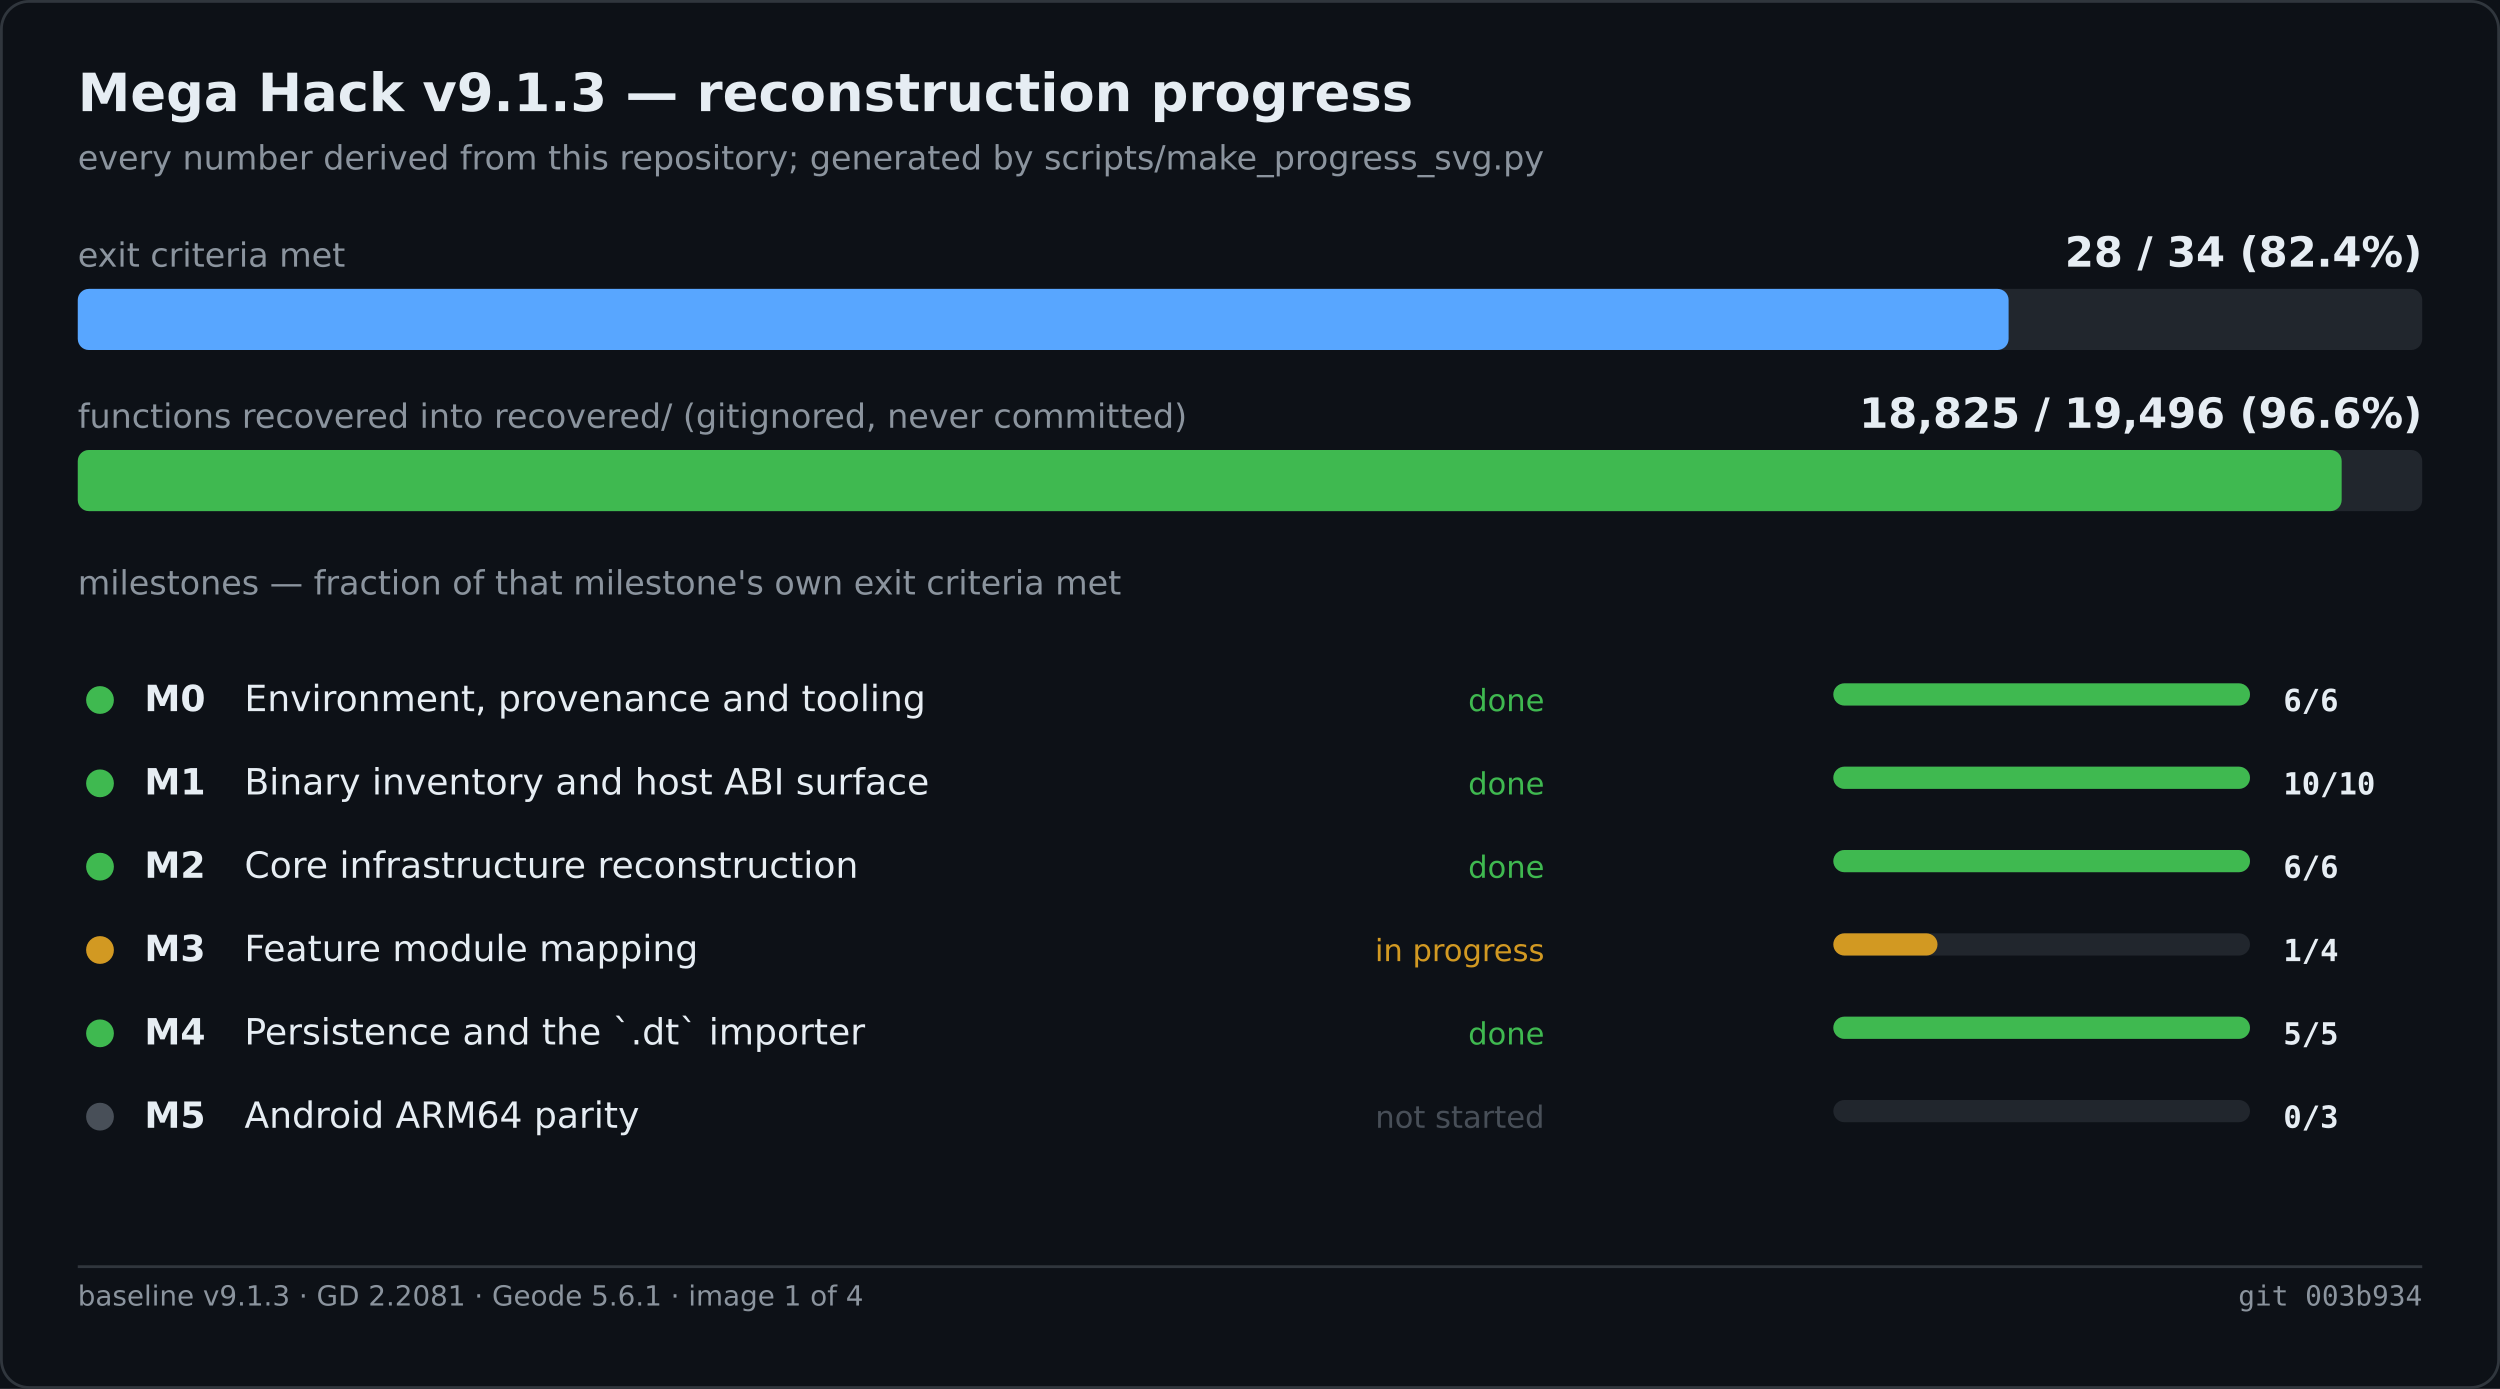
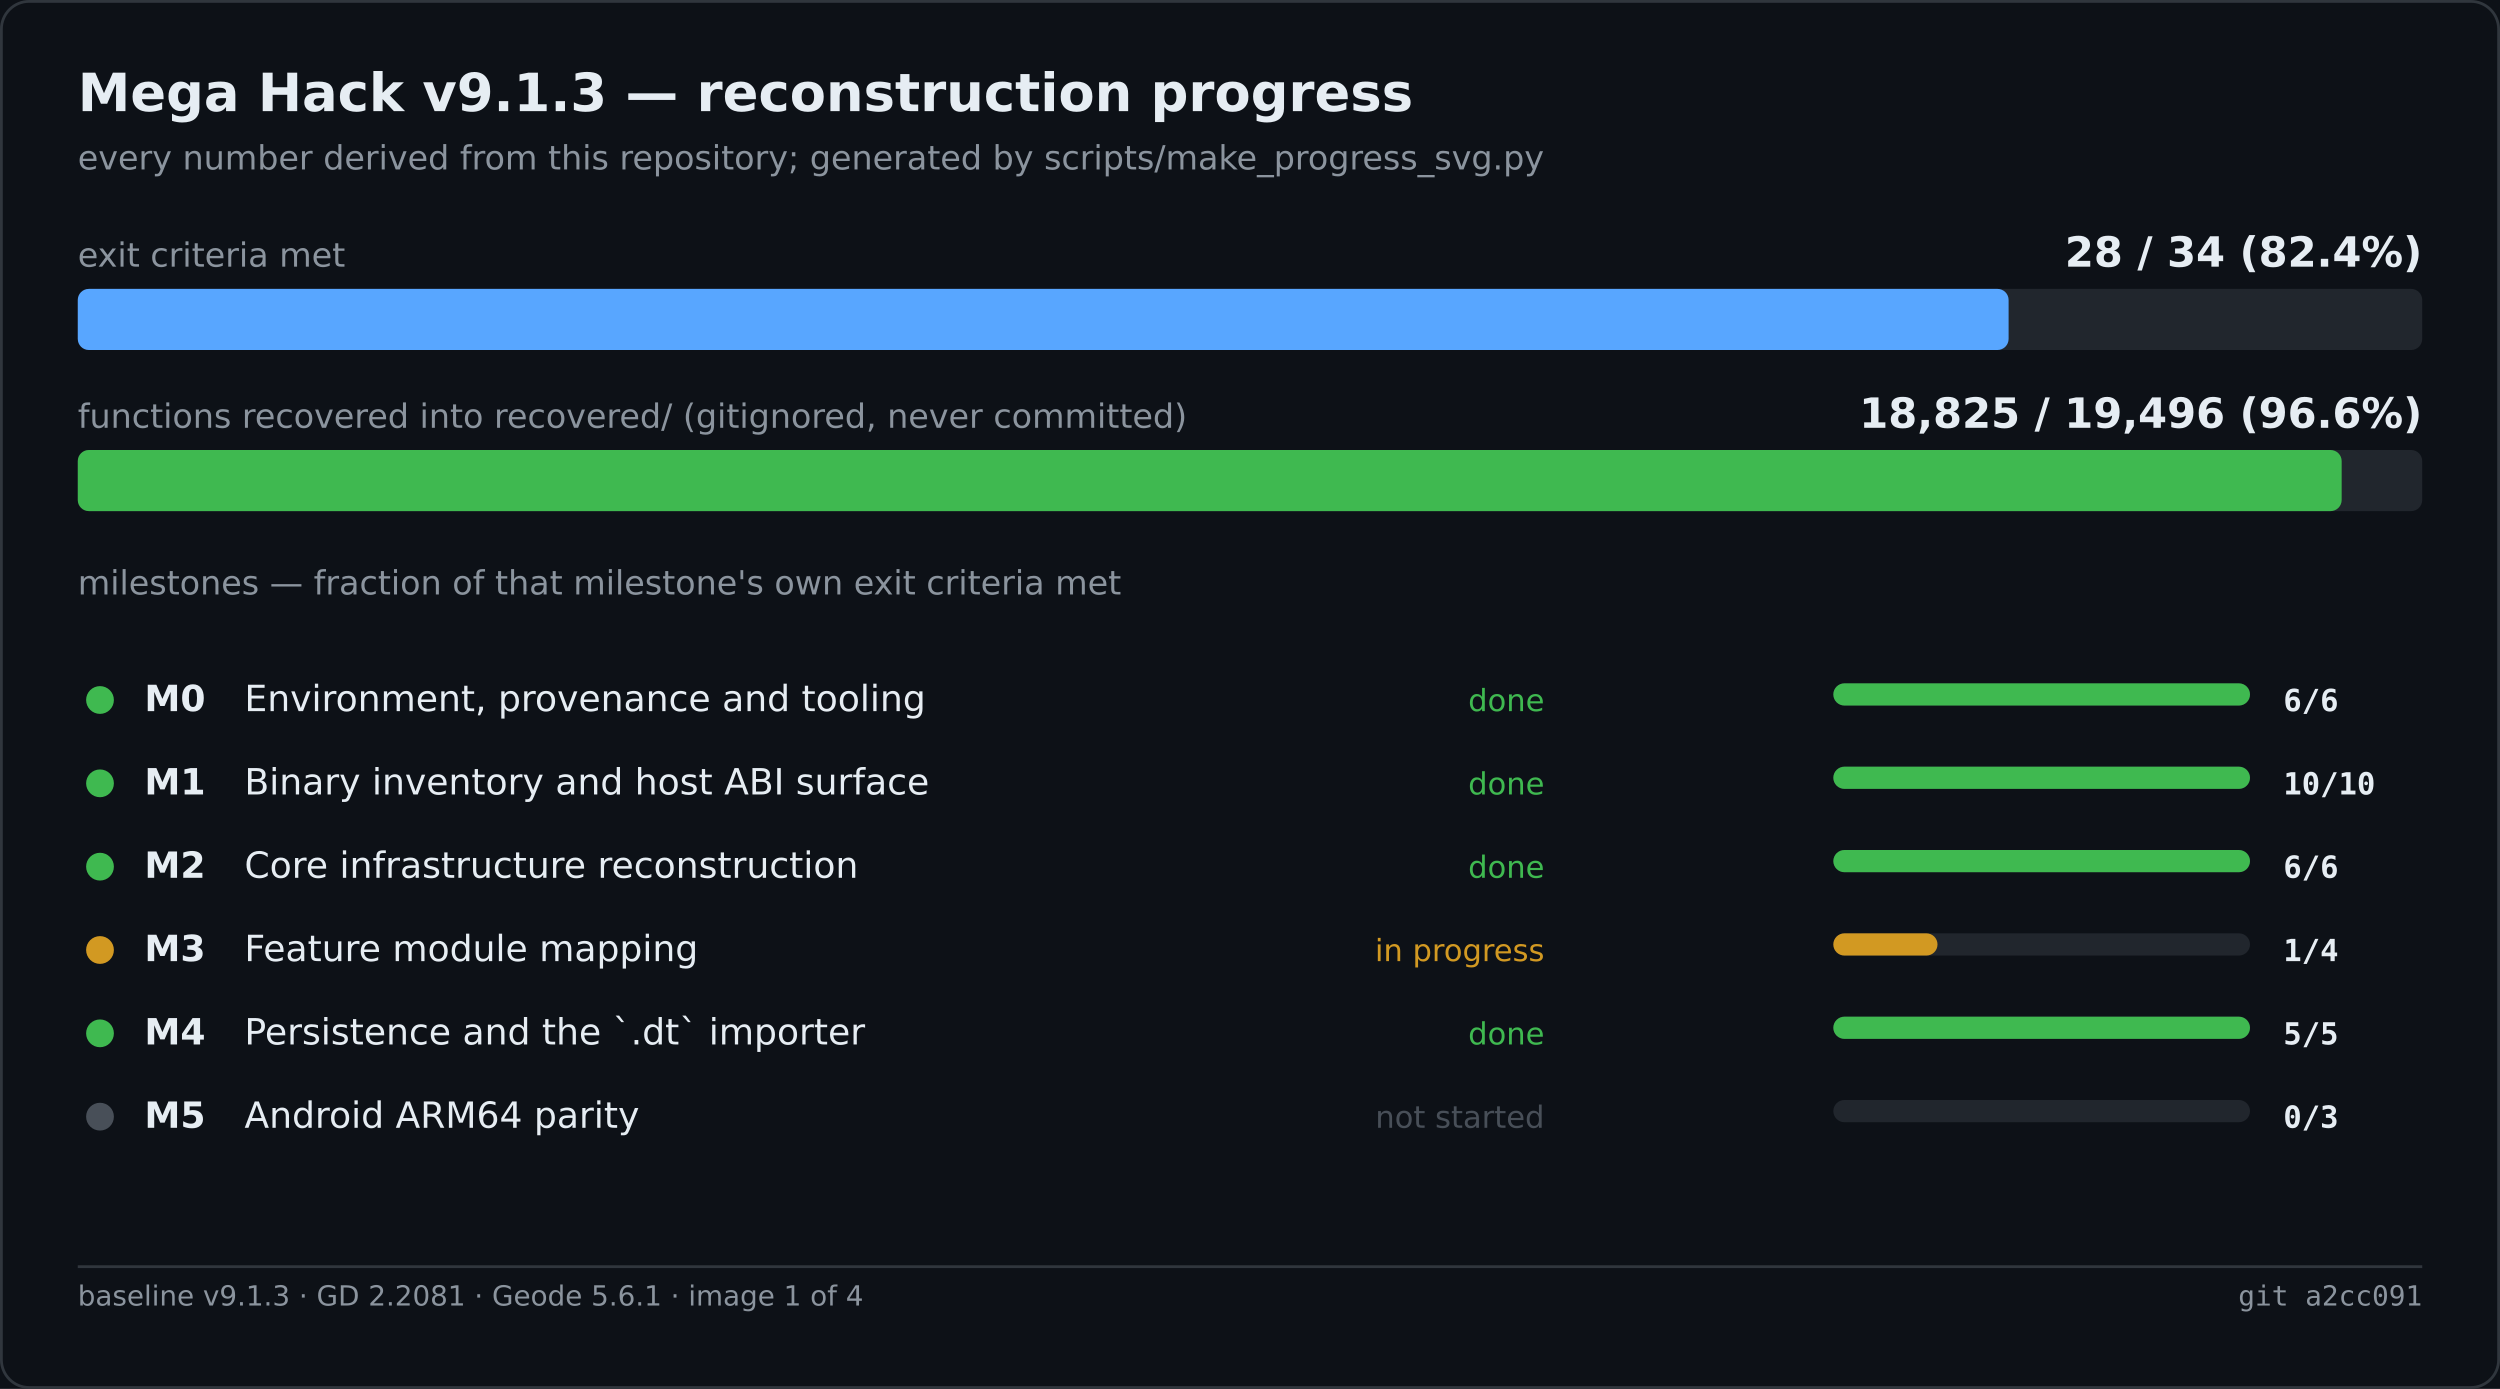
<svg xmlns="http://www.w3.org/2000/svg" width="900" height="500" viewBox="0 0 900 500" role="img" aria-label="Mega Hack v9.1.3 — reconstruction progress">
  <rect width="900" height="500" fill="#0d1117" />
  <rect x="0.5" y="0.5" width="899" height="499" fill="none" stroke="#30363d" rx="10" />
  <text x="28" y="40" font-family="Segoe UI,DejaVu Sans,Helvetica,sans-serif" font-size="19" font-weight="600" fill="#e6edf3">Mega Hack v9.1.3 — reconstruction progress</text>
  <text x="28" y="61" font-family="Segoe UI,DejaVu Sans,Helvetica,sans-serif" font-size="12" fill="#8b949e">every number derived from this repository; generated by scripts/make_progress_svg.py</text>
  <text x="28.0" y="96.0" font-family="Segoe UI,DejaVu Sans,Helvetica,sans-serif" font-size="12" fill="#8b949e">exit criteria met</text>
  <text x="872.0" y="96.0" font-family="Segoe UI,DejaVu Sans,Helvetica,sans-serif" font-size="15" fill="#e6edf3" font-weight="600" text-anchor="end">28 / 34   (82.4%)</text>
  <rect x="28.0" y="104.0" width="844.0" height="22.0" fill="#21262d" rx="4" />
  <rect x="28.0" y="104.0" width="695.1" height="22.0" fill="#58a6ff" rx="4" />
  <text x="28.0" y="154.0" font-family="Segoe UI,DejaVu Sans,Helvetica,sans-serif" font-size="12" fill="#8b949e">functions recovered into recovered/ (gitignored, never committed)</text>
  <text x="872.0" y="154.0" font-family="Segoe UI,DejaVu Sans,Helvetica,sans-serif" font-size="15" fill="#e6edf3" font-weight="600" text-anchor="end">18,825 / 19,496   (96.6%)</text>
  <rect x="28.0" y="162.0" width="844.0" height="22.0" fill="#21262d" rx="4" />
  <rect x="28.0" y="162.0" width="815.0" height="22.0" fill="#3fb950" rx="4" />
  <text x="28.0" y="214.0" font-family="Segoe UI,DejaVu Sans,Helvetica,sans-serif" font-size="12" fill="#8b949e">milestones — fraction of that milestone's own exit criteria met</text>
  <circle cx="36.0" cy="252.0" r="5" fill="#3fb950" />
  <text x="52.0" y="256.0" font-family="Segoe UI,DejaVu Sans,Helvetica,sans-serif" font-size="13" fill="#e6edf3" font-weight="600">M0</text>
  <text x="88.0" y="256.0" font-family="Segoe UI,DejaVu Sans,Helvetica,sans-serif" font-size="13" fill="#e6edf3">Environment, provenance and tooling</text>
  <text x="556.0" y="256.0" font-family="Segoe UI,DejaVu Sans,Helvetica,sans-serif" font-size="11" fill="#3fb950" text-anchor="end">done</text>
  <rect x="660.0" y="246.0" width="150.0" height="8.0" fill="#21262d" rx="4" />
  <rect x="660.0" y="246.0" width="150.0" height="8.0" fill="#3fb950" rx="4" />
  <text x="822.0" y="256.0" font-family="Cascadia Mono,Consolas,DejaVu Sans Mono,monospace" font-size="11" fill="#e6edf3" font-weight="600">6/6</text>
  <circle cx="36.0" cy="282.0" r="5" fill="#3fb950" />
  <text x="52.0" y="286.0" font-family="Segoe UI,DejaVu Sans,Helvetica,sans-serif" font-size="13" fill="#e6edf3" font-weight="600">M1</text>
  <text x="88.0" y="286.0" font-family="Segoe UI,DejaVu Sans,Helvetica,sans-serif" font-size="13" fill="#e6edf3">Binary inventory and host ABI surface</text>
  <text x="556.0" y="286.0" font-family="Segoe UI,DejaVu Sans,Helvetica,sans-serif" font-size="11" fill="#3fb950" text-anchor="end">done</text>
  <rect x="660.0" y="276.0" width="150.0" height="8.0" fill="#21262d" rx="4" />
  <rect x="660.0" y="276.0" width="150.0" height="8.0" fill="#3fb950" rx="4" />
  <text x="822.0" y="286.0" font-family="Cascadia Mono,Consolas,DejaVu Sans Mono,monospace" font-size="11" fill="#e6edf3" font-weight="600">10/10</text>
  <circle cx="36.0" cy="312.0" r="5" fill="#3fb950" />
  <text x="52.0" y="316.0" font-family="Segoe UI,DejaVu Sans,Helvetica,sans-serif" font-size="13" fill="#e6edf3" font-weight="600">M2</text>
  <text x="88.0" y="316.0" font-family="Segoe UI,DejaVu Sans,Helvetica,sans-serif" font-size="13" fill="#e6edf3">Core infrastructure reconstruction</text>
  <text x="556.0" y="316.0" font-family="Segoe UI,DejaVu Sans,Helvetica,sans-serif" font-size="11" fill="#3fb950" text-anchor="end">done</text>
  <rect x="660.0" y="306.0" width="150.0" height="8.0" fill="#21262d" rx="4" />
  <rect x="660.0" y="306.0" width="150.0" height="8.0" fill="#3fb950" rx="4" />
  <text x="822.0" y="316.0" font-family="Cascadia Mono,Consolas,DejaVu Sans Mono,monospace" font-size="11" fill="#e6edf3" font-weight="600">6/6</text>
  <circle cx="36.0" cy="342.0" r="5" fill="#d29922" />
  <text x="52.0" y="346.0" font-family="Segoe UI,DejaVu Sans,Helvetica,sans-serif" font-size="13" fill="#e6edf3" font-weight="600">M3</text>
  <text x="88.0" y="346.0" font-family="Segoe UI,DejaVu Sans,Helvetica,sans-serif" font-size="13" fill="#e6edf3">Feature module mapping</text>
  <text x="556.0" y="346.0" font-family="Segoe UI,DejaVu Sans,Helvetica,sans-serif" font-size="11" fill="#d29922" text-anchor="end">in progress</text>
  <rect x="660.0" y="336.0" width="150.0" height="8.0" fill="#21262d" rx="4" />
  <rect x="660.0" y="336.0" width="37.5" height="8.0" fill="#d29922" rx="4" />
  <text x="822.0" y="346.0" font-family="Cascadia Mono,Consolas,DejaVu Sans Mono,monospace" font-size="11" fill="#e6edf3" font-weight="600">1/4</text>
  <circle cx="36.0" cy="372.0" r="5" fill="#3fb950" />
  <text x="52.0" y="376.0" font-family="Segoe UI,DejaVu Sans,Helvetica,sans-serif" font-size="13" fill="#e6edf3" font-weight="600">M4</text>
  <text x="88.0" y="376.0" font-family="Segoe UI,DejaVu Sans,Helvetica,sans-serif" font-size="13" fill="#e6edf3">Persistence and the `.dt` importer</text>
  <text x="556.0" y="376.0" font-family="Segoe UI,DejaVu Sans,Helvetica,sans-serif" font-size="11" fill="#3fb950" text-anchor="end">done</text>
  <rect x="660.0" y="366.0" width="150.0" height="8.0" fill="#21262d" rx="4" />
  <rect x="660.0" y="366.0" width="150.0" height="8.0" fill="#3fb950" rx="4" />
  <text x="822.0" y="376.0" font-family="Cascadia Mono,Consolas,DejaVu Sans Mono,monospace" font-size="11" fill="#e6edf3" font-weight="600">5/5</text>
  <circle cx="36.0" cy="402.0" r="5" fill="#484f58" />
  <text x="52.0" y="406.0" font-family="Segoe UI,DejaVu Sans,Helvetica,sans-serif" font-size="13" fill="#e6edf3" font-weight="600">M5</text>
  <text x="88.0" y="406.0" font-family="Segoe UI,DejaVu Sans,Helvetica,sans-serif" font-size="13" fill="#e6edf3">Android ARM64 parity</text>
  <text x="556.0" y="406.0" font-family="Segoe UI,DejaVu Sans,Helvetica,sans-serif" font-size="11" fill="#484f58" text-anchor="end">not started</text>
  <rect x="660.0" y="396.0" width="150.0" height="8.0" fill="#21262d" rx="4" />
  <text x="822.0" y="406.0" font-family="Cascadia Mono,Consolas,DejaVu Sans Mono,monospace" font-size="11" fill="#e6edf3" font-weight="600">0/3</text>
  <line x1="28.0" y1="456.0" x2="872.0" y2="456.0" stroke="#30363d" stroke-width="1" />
  <text x="28.0" y="470.0" font-family="Segoe UI,DejaVu Sans,Helvetica,sans-serif" font-size="10" fill="#8b949e">baseline v9.1.3 · GD 2.2081 · Geode 5.6.1 · image 1 of 4</text>
-   <text x="872.0" y="470.0" font-family="Cascadia Mono,Consolas,DejaVu Sans Mono,monospace" font-size="10" fill="#8b949e" text-anchor="end">git 003b934</text>
+   <text x="872.0" y="470.0" font-family="Cascadia Mono,Consolas,DejaVu Sans Mono,monospace" font-size="10" fill="#8b949e" text-anchor="end">git a2cc091</text>
</svg>
